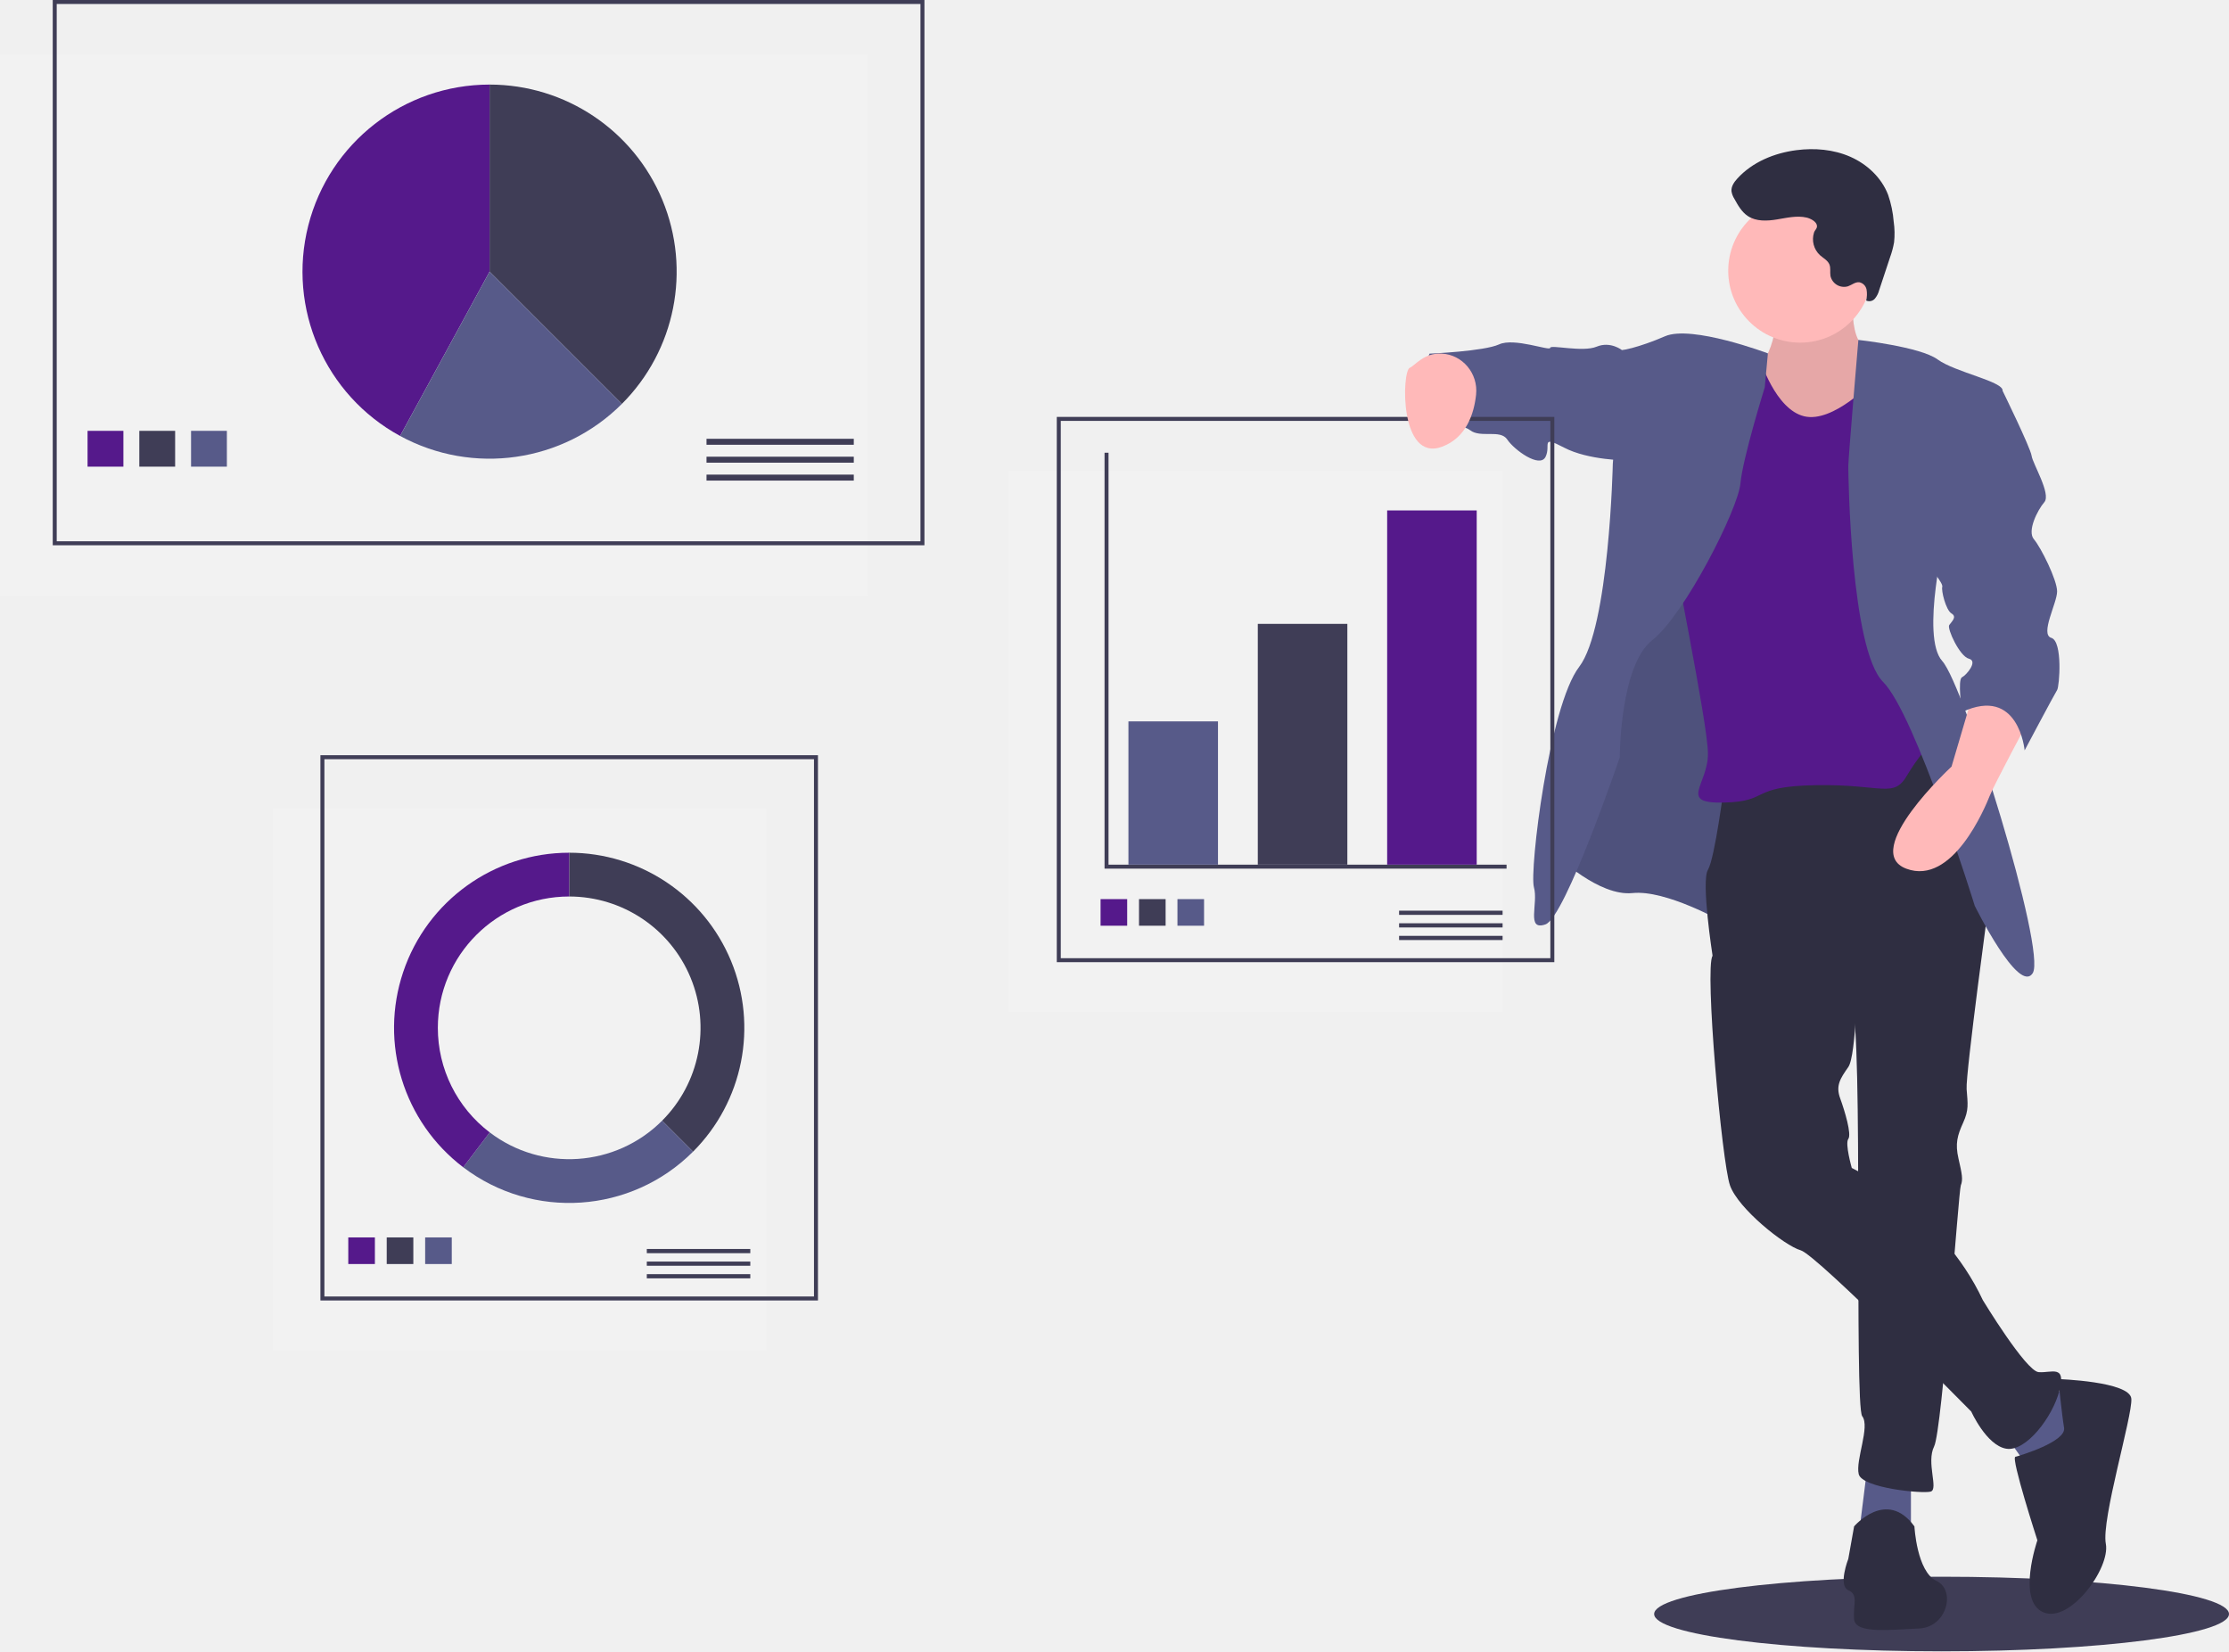
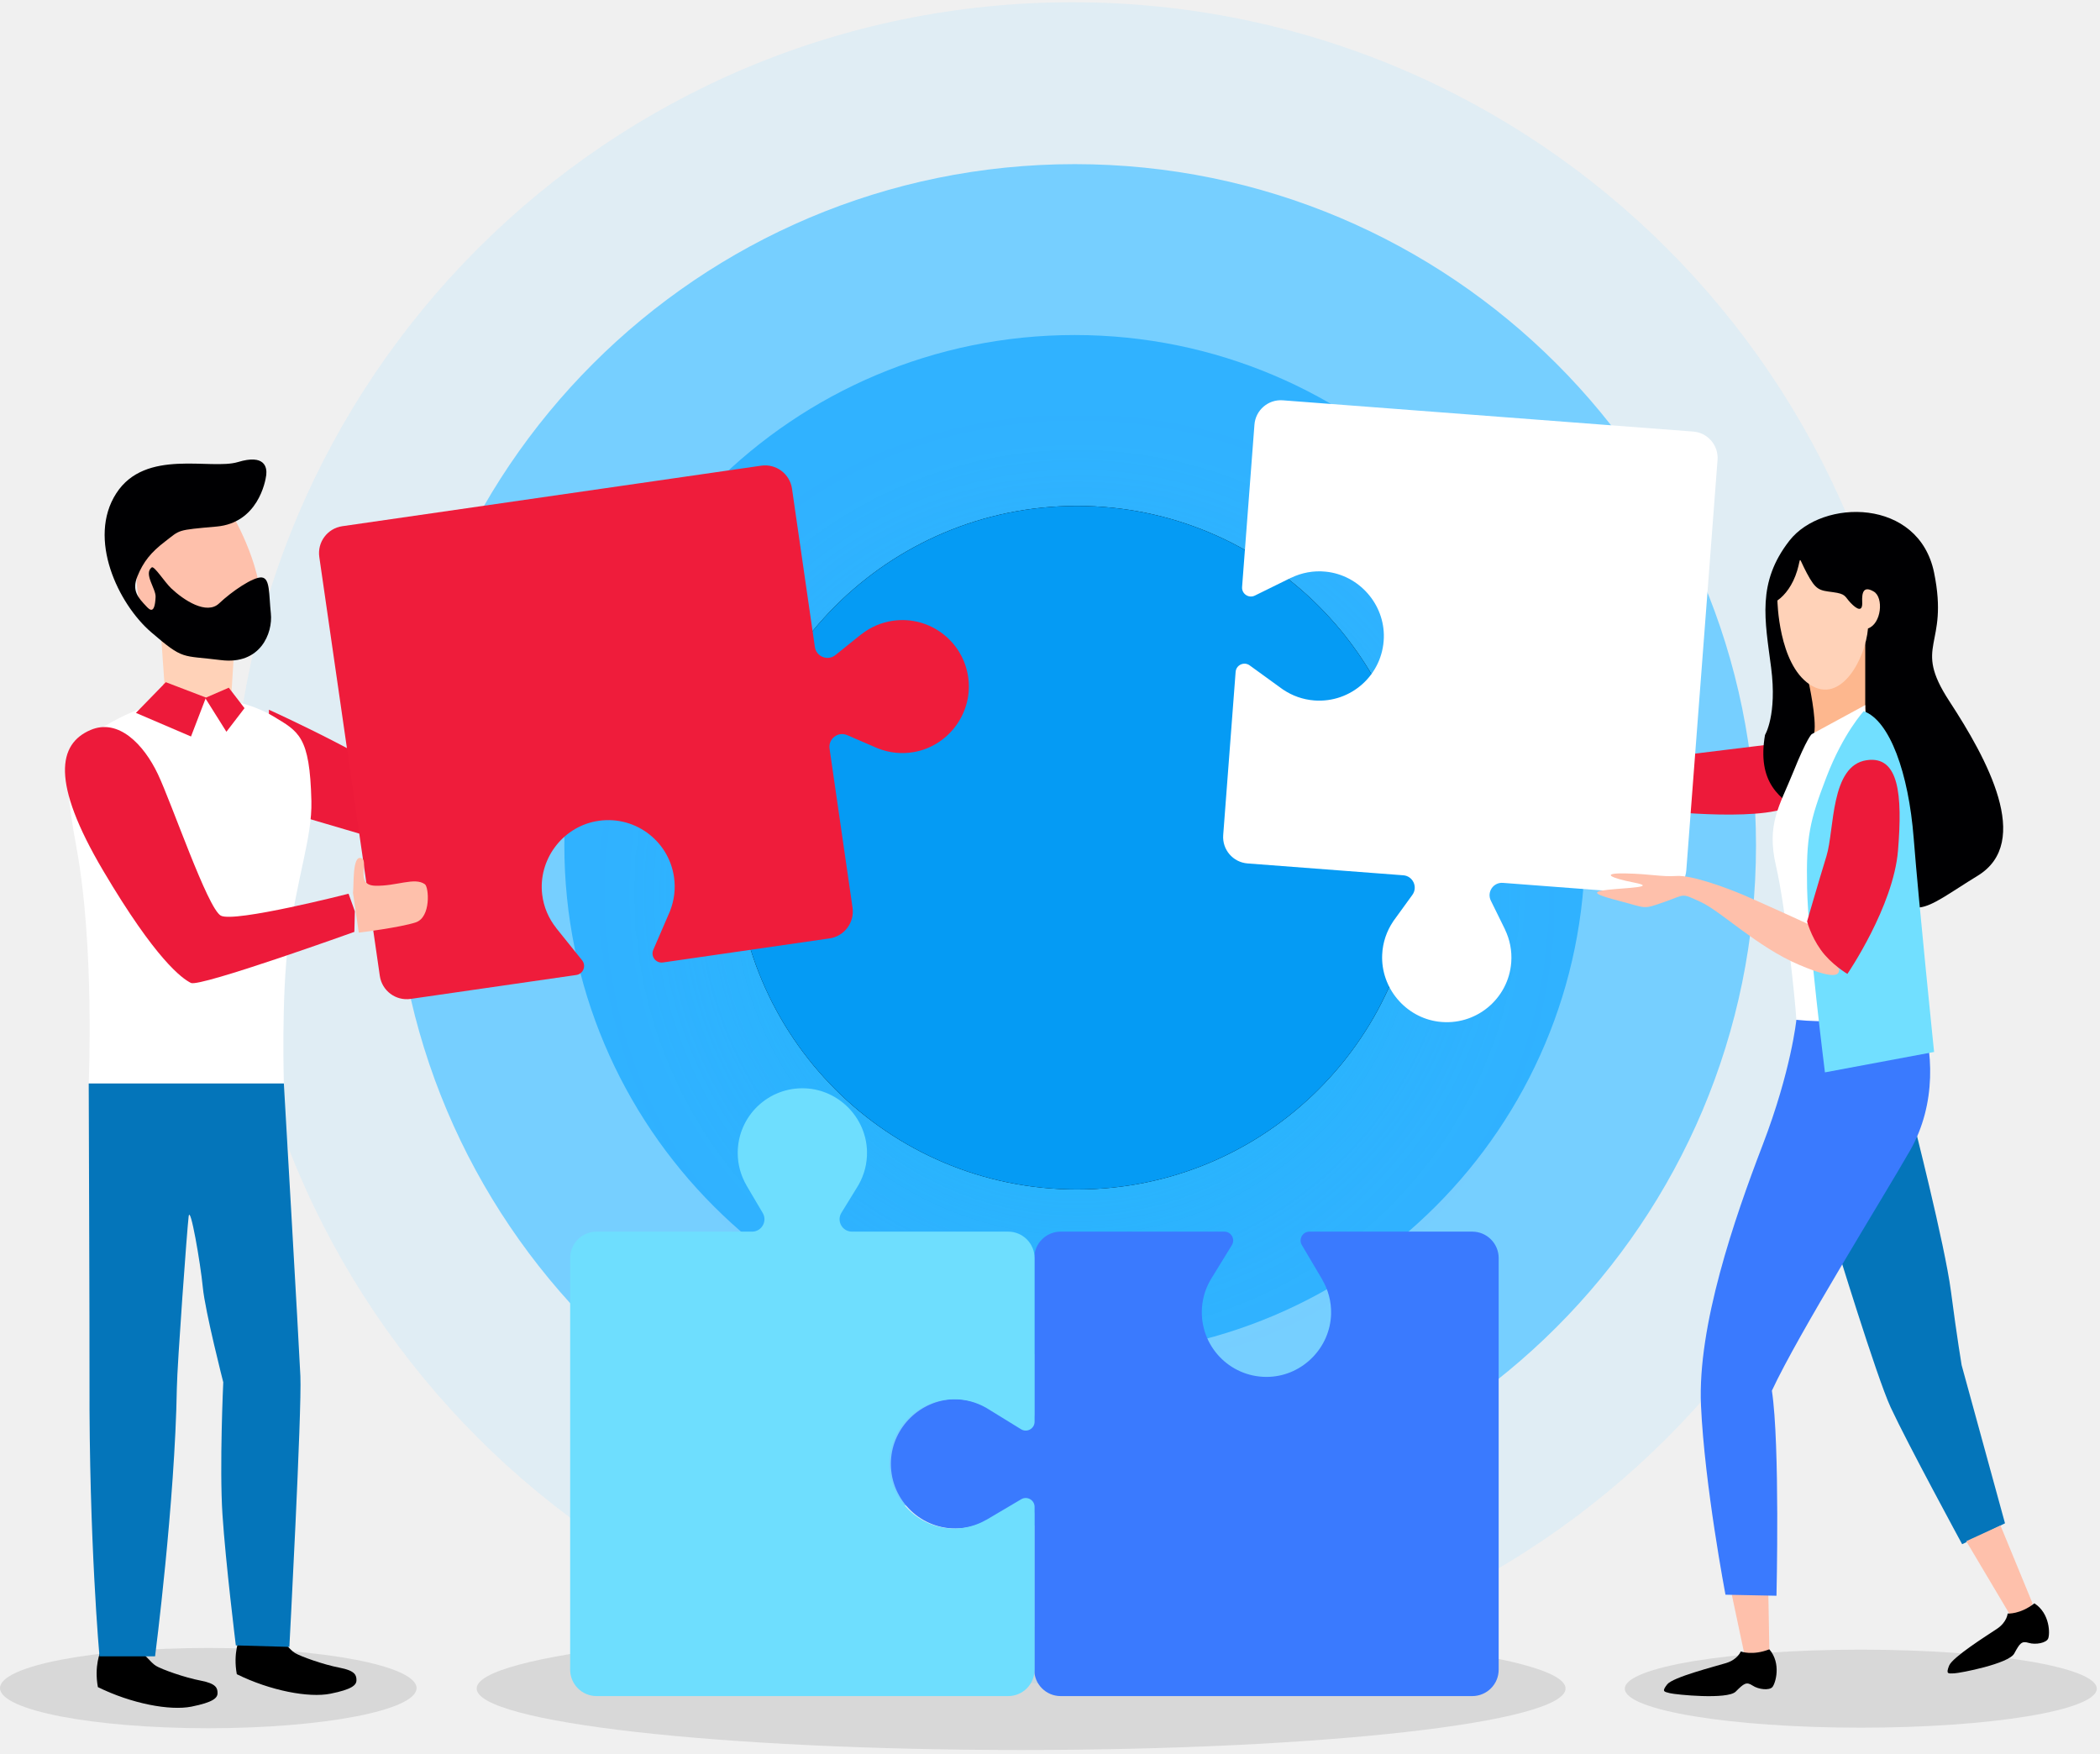
- <svg xmlns="http://www.w3.org/2000/svg" id="fa973782-3a18-4630-a762-87130b613ac3" width="1120" height="829.801" data-name="Layer 1" viewBox="0 0 1120 829.801">
-   <ellipse cx="975.579" cy="811.059" fill="#3f3d56" rx="144.421" ry="18.742" />
-   <rect width="436" height="272" y="27.5" fill="#f2f2f2" />
-   <rect width="436" height="272" x="27.5" y="1" fill="none" stroke="#3f3d56" stroke-miterlimit="10" stroke-width="2" />
-   <path fill="#3f3d56" d="M352.468,237.568A94,94,0,0,0,286,77.1v94Z" transform="translate(-40 -34.59967)" />
-   <path fill="#55198b" d="M286,77.1a94.011,94.011,0,0,0-44.968,176.564L286,171.1Z" transform="translate(-40 -34.59967)" />
-   <path fill="#575a89" d="M352.468,237.568,286,171.1l-44.968,82.564a94.049,94.049,0,0,0,111.436-16.096Z" transform="translate(-40 -34.59967)" />
-   <rect width="18" height="18" x="44" y="216.5" fill="#55198b" />
-   <rect width="18" height="18" x="70" y="216.5" fill="#3f3d56" />
-   <rect width="18" height="18" x="96" y="216.5" fill="#575a89" />
-   <rect width="74" height="3" x="355" y="220.5" fill="#3f3d56" />
-   <rect width="74" height="3" x="355" y="229.5" fill="#3f3d56" />
-   <rect width="74" height="3" x="355" y="238.5" fill="#3f3d56" />
-   <rect width="248" height="272" x="137" y="406.5" fill="#f2f2f2" />
-   <rect width="248" height="272" x="162" y="380.5" fill="none" stroke="#3f3d56" stroke-miterlimit="10" stroke-width="2" />
-   <rect width="13.371" height="13.371" x="175" y="621.814" fill="#55198b" />
-   <rect width="13.371" height="13.371" x="194.314" y="621.814" fill="#3f3d56" />
-   <rect width="13.371" height="13.371" x="213.629" y="621.814" fill="#575a89" />
-   <rect width="52" height="2.108" x="325" y="627.622" fill="#3f3d56" />
-   <rect width="52" height="2.108" x="325" y="633.946" fill="#3f3d56" />
-   <rect width="52" height="2.108" x="325" y="640.27" fill="#3f3d56" />
-   <path fill="#3f3d56" d="M326,463.1v22a66,66,0,0,1,46.669,112.669l15.556,15.556A88,88,0,0,0,326,463.1Z" transform="translate(-40 -34.59967)" />
-   <path fill="#575a89" d="M388.225,613.325l-15.556-15.556a65.983,65.983,0,0,1-86.6,5.872L272.753,621.161a87.998,87.998,0,0,0,115.472-7.836Z" transform="translate(-40 -34.59967)" />
-   <path fill="#55198b" d="M260,551.1a66,66,0,0,1,66-66v-22a87.999,87.999,0,0,0-53.247,158.061l13.316-17.521A65.885,65.885,0,0,1,260,551.1Z" transform="translate(-40 -34.59967)" />
-   <path fill="#ffb9b9" d="M971.624,175.593s-4.08,30.311,6.412,33.808,7.578,30.311,7.578,30.311l-31.476,23.899-27.979,2.332-6.995-36.14L923.244,220.476s15.738-18.653,4.663-37.888S971.624,175.593,971.624,175.593Z" transform="translate(-40 -34.59967)" />
-   <path d="M971.624,175.593s-4.08,30.311,6.412,33.808,7.578,30.311,7.578,30.311l-31.476,23.899-27.979,2.332-6.995-36.14L923.244,220.476s15.738-18.653,4.663-37.888S971.624,175.593,971.624,175.593Z" opacity=".1" transform="translate(-40 -34.59967)" />
-   <path fill="#575a89" d="M942.48,411.666,905.757,497.935s-28.562-16.321-45.466-14.572-37.888-18.653-37.888-18.653l20.984-101.424,39.054-107.836,54.209,34.391Z" transform="translate(-40 -34.59967)" />
-   <path d="M942.48,411.666,905.757,497.935s-28.562-16.321-45.466-14.572-37.888-18.653-37.888-18.653l20.984-101.424,39.054-107.836,54.209,34.391Z" opacity=".1" transform="translate(-40 -34.59967)" />
-   <polygon fill="#575a89" points="960.186 743.708 960.186 771.687 933.956 771.687 938.036 739.045 960.186 743.708" />
-   <polygon fill="#575a89" points="1028.385 695.328 1047.621 706.986 1033.631 739.045 1019.059 737.296 1005.069 717.478 1028.385 695.328" />
-   <path fill="#2f2e41" d="M1005.432,403.505l34.391,81.023s-12.241,89.766-11.658,97.344,1.166,10.492-1.749,16.904-4.08,10.492-2.332,18.07,2.332,10.492,1.166,13.407-9.326,122.991-13.407,131.152,2.332,21.567-1.749,22.733-34.391-1.749-36.14-8.743,5.829-23.899,1.749-29.145.583-194.105-5.246-206.928-69.948-24.482-69.948-24.482-5.829-37.305-2.332-43.134S906.34,429.153,906.34,429.153Z" transform="translate(-40 -34.59967)" />
-   <path fill="#2f2e41" d="M971.624,801.624s16.321-19.236,30.311,0c0,0,1.166,22.733,11.075,27.396s5.246,23.316-8.743,23.899-32.059,2.914-32.642-4.663,2.332-12.241-2.914-14.572,0-15.738,0-15.738Z" transform="translate(-40 -34.59967)" />
-   <path fill="#2f2e41" d="M973.373,522.999s-.583,41.969-4.663,47.798-6.412,9.326-4.08,15.738,5.829,18.07,4.08,20.401,1.749,14.572,1.749,14.572,44.883,21.567,65.867,66.45c0,0,21.567,35.557,27.979,36.14s13.99-4.08,10.492,9.326-16.904,30.894-26.813,29.145S1030.497,743.917,1030.497,743.917s-77.525-78.691-85.686-81.023-31.476-20.984-35.557-32.642-12.824-109.002-8.743-115.413,19.236-15.155,19.236-15.155Z" transform="translate(-40 -34.59967)" />
-   <path fill="#2f2e41" d="M1074.214,727.596s36.14,1.166,36.722,9.909-15.155,60.621-12.824,72.862-18.07,40.22-31.476,34.391-2.914-36.14-2.914-36.14-13.407-41.386-11.075-41.969,25.647-7.578,24.482-14.572S1074.214,727.596,1074.214,727.596Z" transform="translate(-40 -34.59967)" />
-   <circle cx="904.52" cy="136.039" r="36.14" fill="#ffb9b9" />
-   <path fill="#55198b" d="M980.951,226.305s-19.818,20.984-34.391,17.487-22.15-28.562-22.15-28.562l-26.23-4.663s-18.653,82.771-18.653,90.932,18.653,96.178,18.653,111.916-15.155,25.065,8.161,24.482,12.241-8.161,46.049-8.743,39.054,6.995,46.049-5.246a97.523,97.523,0,0,1,17.487-21.567l-12.241-43.134L1001.935,237.38s-14.944-29.145-21.753-26.813C980.182,210.567,983.865,223.39,980.951,226.305Z" transform="translate(-40 -34.59967)" />
-   <path fill="#575a89" d="M973.771,205.411s31.078,3.407,39.822,9.819,33.225,11.075,32.642,15.738-28.562,71.113-28.562,71.113-12.824,52.461-1.749,64.702,52.461,145.724,45.466,156.799-29.145-33.808-29.145-33.808-29.728-96.178-46.049-112.499S968.71,272.937,968.71,268.856,973.771,205.411,973.771,205.411Z" transform="translate(-40 -34.59967)" />
-   <path fill="#575a89" d="M928.313,212.172S890.019,197.743,876.612,203.572s-21.567,6.995-21.567,6.995L850.382,267.691s-1.749,82.188-16.904,102.007-25.065,102.59-22.733,110.75-4.08,22.15,5.829,18.653,37.305-83.937,37.305-83.937,0-46.049,16.321-58.873,43.134-65.867,44.3-78.691,12.241-48.38,12.241-48.38Z" transform="translate(-40 -34.59967)" />
-   <path fill="#ffb9b9" d="M1059.642,395.928S1042.155,428.57,1039.823,434.399s-18.653,45.466-41.969,36.722,22.733-51.295,22.733-51.295l10.492-35.557S1058.476,378.441,1059.642,395.928Z" transform="translate(-40 -34.59967)" />
-   <path fill="#575a89" d="M860.874,210.567h-5.829s-5.829-4.663-12.824-1.749-23.316-1.166-23.316.583-18.07-5.246-25.647-1.749-34.974,4.663-34.974,4.663-11.075,27.979-3.497,33.225,18.653,1.166,23.899,5.246,15.155-.583,18.653,4.663,16.321,14.572,19.236,8.743-2.914-11.075,9.326-4.663,31.476,6.412,31.476,6.412Z" transform="translate(-40 -34.59967)" />
-   <path fill="#2f2e41" d="M947.778,143.937c-4.89-1.13-9.967.122-14.92.934s-10.412,1.079-14.602-1.684c-3.094-2.041-4.997-5.418-6.783-8.665a9.973,9.973,0,0,1-1.459-3.823c-.21-2.402,1.318-4.594,2.94-6.377,7.537-8.285,18.551-12.819,29.658-14.26,9.13-1.184,18.65-.391,27.081,3.307s15.68,10.47,18.995,19.06a54.127,54.127,0,0,1,2.837,13.611,40.657,40.657,0,0,1,.191,10.308,44.188,44.188,0,0,1-1.998,7.468L984.227,180.395a10.924,10.924,0,0,1-2.159,4.274,3.736,3.736,0,0,1-4.374.958,13.613,13.613,0,0,0,.197-5.5,4.641,4.641,0,0,0-3.662-3.693c-2.024-.215-3.753,1.354-5.673,2.03a6.979,6.979,0,0,1-8.811-5.245c-.303-1.896.206-3.925-.513-5.705-.842-2.086-3.074-3.179-4.751-4.677a10.936,10.936,0,0,1-3.001-11.366c.449-1.38,1.717-2.007,1.463-3.592C952.61,145.799,949.544,144.345,947.778,143.937Z" transform="translate(-40 -34.59967)" />
-   <rect width="248" height="272" x="507" y="236.5" fill="#f2f2f2" />
-   <rect width="248" height="272" x="532" y="210.5" fill="none" stroke="#3f3d56" stroke-miterlimit="10" stroke-width="2" />
-   <polyline fill="none" stroke="#3f3d56" stroke-miterlimit="10" stroke-width="2" points="556 227.5 556 435.5 757 435.5" />
-   <rect width="45" height="72" x="567" y="362.5" fill="#575a89" />
-   <rect width="45" height="121" x="632" y="313.5" fill="#3f3d56" />
-   <rect width="45" height="178" x="697" y="256.5" fill="#55198b" />
-   <rect width="13.371" height="13.371" x="553" y="451.814" fill="#55198b" />
-   <rect width="13.371" height="13.371" x="572.314" y="451.814" fill="#3f3d56" />
-   <rect width="13.371" height="13.371" x="591.629" y="451.814" fill="#575a89" />
-   <rect width="52" height="2.108" x="703" y="457.622" fill="#3f3d56" />
-   <rect width="52" height="2.108" x="703" y="463.946" fill="#3f3d56" />
-   <rect width="52" height="2.108" x="703" y="470.27" fill="#3f3d56" />
-   <path fill="#ffb9b9" d="M764.308,212.282c10.628.462,18.526,10.101,17.376,20.677-1.042,9.582-4.884,21.505-16.987,26.084-21.567,8.161-20.401-37.888-16.321-39.637C751.095,218.24,755.37,211.893,764.308,212.282Z" transform="translate(-40 -34.59967)" />
-   <path fill="#575a89" d="M1039.823,227.854l6.412,3.114s13.99,28.562,14.572,32.642,9.909,19.236,6.412,23.316-8.743,14.572-5.246,18.653,11.658,20.401,11.658,26.23-8.743,21.567-2.914,23.316,4.08,24.482,2.914,26.23-16.321,30.311-16.321,30.311-2.914-32.642-31.476-19.236c0,0-2.332-16.321,0-17.487s8.161-8.161,3.497-9.326-11.075-15.155-9.909-16.904,4.08-4.08,1.166-5.829-5.246-11.658-4.663-13.407-6.412-9.909-6.412-9.909Z" transform="translate(-40 -34.59967)" />
+ <svg xmlns="http://www.w3.org/2000/svg" width="467" height="390" viewBox="0 0 467 390" fill="none">
+   <path d="M239 339.5C322.671 339.5 390.5 271.671 390.5 188C390.5 104.329 322.671 36.5 239 36.5C155.329 36.5 87.5 104.329 87.5 188C87.5 271.671 155.329 339.5 239 339.5Z" fill="#63C8FF" />
+   <path opacity="0.25" d="M238.5 374.5C341.777 374.5 425.5 290.777 425.5 187.5C425.5 84.223 341.777 0.5 238.5 0.5C135.223 0.5 51.5 84.223 51.5 187.5C51.5 290.777 135.223 374.5 238.5 374.5Z" fill="#AFE3FF" />
+   <path d="M239 301.5C301.684 301.5 352.5 250.684 352.5 188C352.5 125.316 301.684 74.5 239 74.5C176.316 74.5 125.5 125.316 125.5 188C125.5 250.684 176.316 301.5 239 301.5Z" fill="#30B2FF" />
+   <g filter="url(#filter0_d_186_367)">
+     <path d="M239.5 264.5C281.474 264.5 315.5 230.474 315.5 188.5C315.5 146.526 281.474 112.5 239.5 112.5C197.526 112.5 163.5 146.526 163.5 188.5C163.5 230.474 197.526 264.5 239.5 264.5Z" fill="black" />
+   </g>
+   <path d="M239.5 264.5C281.474 264.5 315.5 230.474 315.5 188.5C315.5 146.526 281.474 112.5 239.5 112.5C197.526 112.5 163.5 146.526 163.5 188.5C163.5 230.474 197.526 264.5 239.5 264.5Z" fill="#059BF4" />
+   <path opacity="0.1" d="M46.319 384.309C71.9 384.309 92.638 380.314 92.638 375.385C92.638 370.457 71.9 366.461 46.319 366.461C20.738 366.461 0 370.457 0 375.385C0 380.314 20.738 384.309 46.319 384.309Z" fill="black" />
+   <path fill-rule="evenodd" clip-rule="evenodd" d="M53.239 364.386C53.239 364.386 51.793 367.568 52.661 372.291C60.084 375.955 68.664 377.594 73.485 376.63C78.306 375.665 79.269 374.702 79.269 373.641C79.269 372.58 79.077 371.52 75.51 370.845C71.943 370.171 66.833 368.339 65.579 367.568C64.326 366.796 63.073 364.771 62.205 364.771C61.338 364.771 56.131 366.217 53.239 364.386Z" fill="black" />
+   <path fill-rule="evenodd" clip-rule="evenodd" d="M22.346 367.257C22.346 367.257 20.899 370.439 21.767 375.162C29.191 378.826 37.771 380.465 42.591 379.501C47.412 378.537 48.376 377.573 48.376 376.512C48.376 375.451 48.183 374.391 44.616 373.716C41.049 373.042 35.939 371.21 34.686 370.439C33.433 369.667 32.179 367.642 31.311 367.642C30.444 367.642 25.238 369.089 22.346 367.257Z" fill="black" />
+   <path fill-rule="evenodd" clip-rule="evenodd" d="M59.8 157.825C59.8 157.825 86.879 170.051 95.189 177.791C103.498 185.531 100.879 191.542 100.879 191.542L59.811 179.457L59.8 157.825Z" fill="#ED1A3A" />
+   <path fill-rule="evenodd" clip-rule="evenodd" d="M91.312 222.131L128.152 216.809C129.706 216.584 130.426 214.756 129.443 213.533L123.642 206.315L123.658 206.312C122.021 204.244 120.904 201.718 120.57 198.892C119.67 191.288 124.9 184.105 132.417 182.647C140.77 181.025 148.685 186.721 149.887 195.043C150.266 197.661 149.924 200.214 149.027 202.514L149.037 202.513L145.278 211.214C144.649 212.669 145.859 214.251 147.428 214.024L184.466 208.673C187.77 208.196 190.062 205.13 189.585 201.825L184.478 166.474C184.161 164.283 186.368 162.594 188.4 163.472L195.314 166.459L195.312 166.448C197.749 167.399 200.469 167.726 203.25 167.233C210.748 165.908 216.104 158.895 215.392 151.314C214.595 142.83 206.885 136.838 198.554 138.041C195.882 138.428 193.49 139.516 191.514 141.08L191.511 141.063L185.784 145.666C184.077 147.039 181.524 146.034 181.211 143.866L176.127 108.672C175.649 105.367 172.583 103.076 169.279 103.553L76.125 117.011C72.821 117.489 70.529 120.555 71.007 123.859L84.465 217.013C84.942 220.317 88.008 222.609 91.312 222.131Z" fill="#EF1C3B" />
+   <path fill-rule="evenodd" clip-rule="evenodd" d="M36.558 151.84L35.711 139.802L52.042 145.051L51.493 153.729L45.345 157.824L36.178 152.225" fill="#FFD2B8" />
+   <path fill-rule="evenodd" clip-rule="evenodd" d="M21.304 162.724C16.218 166.115 12.888 166.366 16.988 188.388C21.071 210.318 19.729 240.939 19.729 240.939H63.124C63.124 240.939 62.545 221.464 64.115 209.618C66.101 194.641 69.443 186.232 69.248 178.122C68.898 163.599 66.448 162.724 60.674 159.225C54.9 155.725 39.152 150.826 21.304 162.724Z" fill="white" />
+   <path fill-rule="evenodd" clip-rule="evenodd" d="M51.225 113.73C51.225 113.73 58.312 125.279 58.049 135.253C57.787 145.226 47.113 143.914 42.214 142.164C37.315 140.415 32.853 142.602 31.278 135.253C29.703 127.904 29.878 124.404 34.69 120.642C39.502 116.88 51.225 113.73 51.225 113.73Z" fill="#FEC0AB" />
+   <path fill-rule="evenodd" clip-rule="evenodd" d="M78.497 198.554C78.729 196.891 78.317 190.168 80.29 190.812C82.265 191.456 78.739 196.819 83.438 196.958C88.135 197.098 92.238 194.983 94.495 196.638C95.375 197.283 95.878 203.954 92.474 205.101C89.071 206.247 79.787 207.393 79.787 207.393L78.497 198.554Z" fill="#FEC0AB" />
+   <path fill-rule="evenodd" clip-rule="evenodd" d="M20.118 162.334C12.98 165.404 11.213 173.76 22.933 193.592C34.651 213.426 40.481 217.596 42.464 218.579C44.447 219.563 78.802 207.22 78.802 207.22L78.911 202.642L77.513 198.737C77.513 198.737 52.046 205.253 49.096 203.605C46.146 201.956 38.252 178.77 35.112 172.149C31.973 165.527 26.321 159.666 20.118 162.334Z" fill="#ED1A3A" />
+   <path fill-rule="evenodd" clip-rule="evenodd" d="M30.228 158.525L36.877 151.701L45.801 155.113L42.477 163.774L30.228 158.525Z" fill="#ED1A3A" />
+   <path fill-rule="evenodd" clip-rule="evenodd" d="M45.626 155.2L50.35 162.724L54.375 157.475L50.875 152.925L45.626 155.2Z" fill="#ED1A3A" />
+   <path fill-rule="evenodd" clip-rule="evenodd" d="M19.729 240.939C19.729 240.939 19.936 297.282 19.904 307.081C19.787 342.601 22.121 368.323 22.121 368.323H34.486C34.486 368.323 38.919 333.969 39.327 308.656C39.413 303.335 41.602 273.31 41.951 270.511C42.301 267.711 44.576 280.834 45.101 286.259C45.626 291.683 49.65 307.373 49.65 307.373C49.65 307.373 48.776 326.154 49.475 336.827C50.175 347.501 52.444 365.888 52.444 365.888L64.349 366.223C64.349 366.223 67.148 313.672 66.798 305.973C66.448 298.274 63.124 240.939 63.124 240.939H19.729Z" fill="#0475BA" />
+   <path fill-rule="evenodd" clip-rule="evenodd" d="M36.674 120.445C33.613 122.784 31.882 124.886 30.552 128.174C29.266 131.354 30.706 132.886 32.562 134.853C33.291 135.625 34.417 136.717 34.602 132.751C34.689 130.894 31.882 127.598 33.736 126.174C34.286 125.752 36.585 129.412 38.065 130.818C40.848 133.462 45.949 136.819 48.732 134.174C51.515 131.53 56.369 128.208 58.224 128.411C60.079 128.615 59.77 132.039 60.234 136.412C60.698 140.785 57.915 147.904 49.103 146.785C40.291 145.666 40.941 146.887 33.613 140.581C26.285 134.276 19.36 119.774 25.853 109.706C32.346 99.638 46.877 104.58 52.906 102.749C58.935 100.919 59.399 103.97 59.213 105.597C59.028 107.224 57.265 116.275 48.175 117.089C39.086 117.902 40.175 117.769 36.674 120.445Z" fill="#000002" />
+   <path opacity="0.1" d="M413.806 384.188C442.789 384.188 466.285 380.303 466.285 375.51C466.285 370.718 442.789 366.833 413.806 366.833C384.822 366.833 361.326 370.718 361.326 375.51C361.326 380.303 384.822 384.188 413.806 384.188Z" fill="black" />
+   <path fill-rule="evenodd" clip-rule="evenodd" d="M402.542 164.448L370.554 168.361L369.022 180.272C369.022 180.272 394.545 183.164 399.479 178.4C404.414 173.636 402.542 164.448 402.542 164.448Z" fill="#ED1A3A" />
+   <path fill-rule="evenodd" clip-rule="evenodd" d="M425.342 248.786C425.342 248.786 432.488 276.69 433.85 287.126C435.211 297.562 436.232 303.574 436.232 303.574L445.874 338.739L436.345 343.389C436.345 343.389 424.231 321.089 420.464 312.989C417.32 306.228 408.1 276.01 408.1 276.01L425.342 248.786Z" fill="#0475BA" />
+   <path fill-rule="evenodd" clip-rule="evenodd" d="M437.253 342.709L446.895 358.929C446.895 358.929 449.277 359.61 450.298 358.703C451.319 357.796 451.999 356.547 451.999 356.547L444.871 339.228L437.253 342.709Z" fill="#FEC0AB" />
+   <path fill-rule="evenodd" clip-rule="evenodd" d="M392.503 163.427C392.503 163.427 395.225 159.003 393.864 148.454C392.503 137.904 390.631 129.567 397.948 120.209C405.264 110.85 426.703 110.68 430.106 127.355C433.509 144.03 425.172 143.179 433.509 155.94C441.847 168.702 452.056 187.248 439.805 194.735C427.554 202.221 424.662 206.645 418.366 193.033C412.07 179.421 388.93 184.355 392.503 163.427Z" fill="#000002" />
+   <path fill-rule="evenodd" clip-rule="evenodd" d="M385.073 354.393L387.909 367.778C387.909 367.778 389.497 368.799 390.632 368.459C391.766 368.118 393.467 366.757 393.467 366.757L393.24 354.052L385.073 354.393Z" fill="#FEC0AB" />
+   <path fill-rule="evenodd" clip-rule="evenodd" d="M387.115 367.233C387.115 367.233 386.444 369.029 383.835 369.822C381.226 370.617 372.01 372.96 370.761 374.548C369.514 376.136 369.986 376.172 371.347 376.512C372.709 376.852 384.166 377.987 385.98 376.172C387.795 374.357 388.362 373.903 389.724 374.81C391.085 375.718 393.467 375.945 394.148 375.151C394.828 374.357 396.189 369.933 393.467 366.757C389.724 368.232 387.115 367.233 387.115 367.233Z" fill="black" />
+   <path fill-rule="evenodd" clip-rule="evenodd" d="M399.479 226.78C399.479 226.78 398.345 238.009 391.993 254.571C385.64 271.132 377.473 294.84 378.267 312.535C379.061 330.231 383.712 354.619 383.712 354.619L395.055 354.847C395.055 354.847 395.85 321.157 394.034 309.246C399.933 296.541 418.876 266.141 424.775 255.819C430.673 245.496 429.993 233.245 426.93 224.964C419.217 225.985 399.479 226.78 399.479 226.78Z" fill="#3A7AFE" />
+   <path fill-rule="evenodd" clip-rule="evenodd" d="M402.202 151.686C402.202 151.686 404.017 159.74 403.449 163.03C406.512 163.711 414.793 158.606 414.793 158.606V142.952L402.202 151.686Z" fill="#FDB78E" />
+   <path fill-rule="evenodd" clip-rule="evenodd" d="M402.882 163.257C402.882 163.257 401.861 164.051 398.799 171.651C395.736 179.251 392.787 183.221 394.942 192.523C397.097 201.824 399.253 222.696 399.479 226.779C411.39 228.028 426.59 225.192 426.59 225.192C426.59 225.192 420.124 167.454 417.289 164.051C414.452 160.648 414.793 156.791 414.793 156.791L402.882 163.257Z" fill="white" />
+   <path fill-rule="evenodd" clip-rule="evenodd" d="M395.264 133.53C395.264 133.53 395.478 147.568 402.441 152.202C409.405 156.837 414.868 146.376 415.404 139.754C418.403 138.695 418.939 132.868 416.689 131.544C414.44 130.219 414.011 131.676 414.118 133.927C414.225 136.178 412.94 135.516 411.547 134.06C410.155 132.603 410.583 132.074 407.583 131.676C404.584 131.279 403.834 131.279 401.799 127.438C399.763 123.598 400.62 123.731 399.656 126.909C398.692 130.087 396.977 132.338 395.264 133.53Z" fill="#FFD2B8" />
+   <path fill-rule="evenodd" clip-rule="evenodd" d="M414.452 158.152C414.452 158.152 409.915 163.03 406.171 172.785C402.428 182.54 401.635 186.057 401.861 197.401C402.088 208.744 405.831 238.463 405.831 238.463L430.106 233.926C430.106 233.926 426.703 200.917 425.569 186.397C424.435 171.878 420.237 160.194 414.452 158.152Z" fill="#71DFFF" />
+   <path fill-rule="evenodd" clip-rule="evenodd" d="M446.462 358.806C446.462 358.806 446.332 360.718 444.058 362.224C441.784 363.73 434.188 368.512 433.446 370.39C432.704 372.269 433.167 372.168 434.569 372.105C435.971 372.043 446.707 369.955 447.928 367.696C449.149 365.439 449.562 364.842 451.126 365.323C452.69 365.804 455.038 365.341 455.463 364.385C455.889 363.43 455.929 358.802 452.413 356.535C449.247 359.018 446.462 358.806 446.462 358.806Z" fill="black" />
+   <path fill-rule="evenodd" clip-rule="evenodd" d="M278.965 94.433L276.217 130.524C276.102 132.046 277.684 133.116 279.053 132.442L287.132 128.464L287.131 128.48C289.441 127.365 292.074 126.84 294.827 127.121C302.234 127.876 307.945 134.361 307.738 141.803C307.508 150.074 300.426 156.381 292.273 155.76C289.709 155.565 287.358 154.7 285.365 153.361L285.365 153.372L277.902 147.962C276.654 147.057 274.897 147.87 274.78 149.408L272.017 185.693C271.771 188.93 274.195 191.754 277.432 192.001L312.066 194.638C314.212 194.801 315.348 197.253 314.085 198.996L309.785 204.925L309.796 204.926C308.378 207.038 307.492 209.55 307.37 212.293C307.042 219.691 312.563 226.258 319.909 227.188C328.13 228.228 335.449 222.178 336.07 214.017C336.27 211.398 335.743 208.898 334.678 206.692L334.693 206.693L331.537 200.282C330.596 198.372 332.09 196.162 334.214 196.324L368.693 198.949C371.93 199.195 374.754 196.771 375.001 193.533L381.948 102.273C382.195 99.036 379.77 96.212 376.533 95.966L285.273 89.017C282.036 88.771 279.211 91.196 278.965 94.433Z" fill="white" />
+   <path fill-rule="evenodd" clip-rule="evenodd" d="M409.008 215.55C408.894 216.23 409.348 218.499 400.046 214.529C390.745 210.559 382.697 202.618 378.213 200.576C373.73 198.534 374.978 198.875 370.1 200.576C365.222 202.278 366.243 201.937 360.571 200.463C354.9 198.988 353.312 198.308 357.622 197.854C361.932 197.4 368.626 197.287 363.407 196.266C358.189 195.245 355.807 194.111 361.479 194.224C367.151 194.337 369.419 195.018 372.822 194.791C376.225 194.565 383.939 197.4 387.909 199.101C391.879 200.803 402.542 205.681 402.542 205.681L409.008 215.55Z" fill="#FEC0AB" />
+   <path fill-rule="evenodd" clip-rule="evenodd" d="M415.133 169.042C407.001 170.204 407.987 184.469 406.172 190.367C404.357 196.266 401.861 204.887 401.861 204.887C401.861 204.887 402.656 208.063 404.924 211.239C407.192 214.416 410.823 216.57 410.823 216.57C410.823 216.57 421.06 201.601 422.081 189.124C423.102 176.646 422.279 168.021 415.133 169.042Z" fill="#ED1A3A" />
+   <path opacity="0.1" d="M227.074 389.151C293.942 389.151 348.149 383.027 348.149 375.473C348.149 367.919 293.942 361.795 227.074 361.795C160.207 361.795 106 367.919 106 375.473C106 383.027 160.207 389.151 227.074 389.151Z" fill="black" />
+   <path fill-rule="evenodd" clip-rule="evenodd" d="M327.398 273.879H291.203C289.677 273.879 288.729 275.538 289.505 276.852L294.085 284.606H294.069C295.356 286.825 296.08 289.41 296.009 292.176C295.818 299.62 289.786 305.806 282.349 306.165C274.084 306.563 267.258 299.981 267.258 291.805C267.258 289.232 267.942 286.823 269.125 284.734L269.114 284.735L273.943 276.882C274.751 275.57 273.806 273.879 272.264 273.879H235.874C232.627 273.879 229.995 276.511 229.995 279.757V314.491C229.995 316.643 227.636 317.962 225.803 316.834L219.564 312.998V313.009C217.351 311.756 214.779 311.062 212.034 311.149C204.633 311.383 198.504 317.387 198.135 324.783C197.722 333.058 204.309 339.897 212.494 339.897C215.12 339.897 217.574 339.182 219.692 337.953V337.969L225.845 334.334C227.679 333.251 229.995 334.573 229.995 336.703V371.282C229.995 374.529 232.627 377.16 235.874 377.16H327.398C330.645 377.16 333.277 374.529 333.277 371.282V279.757C333.277 276.511 330.645 273.879 327.398 273.879Z" fill="#3A7AFE" />
+   <path fill-rule="evenodd" clip-rule="evenodd" d="M230.072 371.282V335.086C230.072 333.56 228.413 332.613 227.099 333.389L219.346 337.968V337.953C217.127 339.24 214.541 339.964 211.775 339.893C204.331 339.701 198.145 333.669 197.787 326.232C197.388 317.968 203.97 311.142 212.147 311.142C214.719 311.142 217.128 311.826 219.218 313.009L219.217 312.998L227.069 317.827C228.382 318.635 230.072 317.689 230.072 316.148V279.757C230.072 276.511 227.441 273.879 224.194 273.879H189.46C187.308 273.879 185.989 271.519 187.117 269.686L190.953 263.448H190.943C192.196 261.235 192.889 258.663 192.802 255.918C192.569 248.516 186.564 242.387 179.168 242.018C170.893 241.605 164.054 248.193 164.054 256.378C164.054 259.004 164.769 261.457 165.999 263.576H165.983L169.617 269.728C170.7 271.563 169.378 273.879 167.248 273.879H132.669C129.423 273.879 126.791 276.511 126.791 279.757V371.282C126.791 374.528 129.423 377.16 132.669 377.16H224.194C227.441 377.16 230.072 374.528 230.072 371.282Z" fill="#6EDEFE" />
+   <defs>
+     <filter id="filter0_d_186_367" x="133.5" y="92.5" width="212" height="212" filterUnits="userSpaceOnUse" color-interpolation-filters="sRGB">
+       <feFlood flood-opacity="0" result="BackgroundImageFix" />
+       <feColorMatrix in="SourceAlpha" type="matrix" values="0 0 0 0 0 0 0 0 0 0 0 0 0 0 0 0 0 0 127 0" result="hardAlpha" />
+       <feOffset dy="10" />
+       <feGaussianBlur stdDeviation="15" />
+       <feColorMatrix type="matrix" values="0 0 0 0 0.008 0 0 0 0 0.741 0 0 0 0 0.953 0 0 0 0.2 0" />
+       <feBlend mode="normal" in2="BackgroundImageFix" result="effect1_dropShadow_186_367" />
+       <feBlend mode="normal" in="SourceGraphic" in2="effect1_dropShadow_186_367" result="shape" />
+     </filter>
+   </defs>
</svg>
